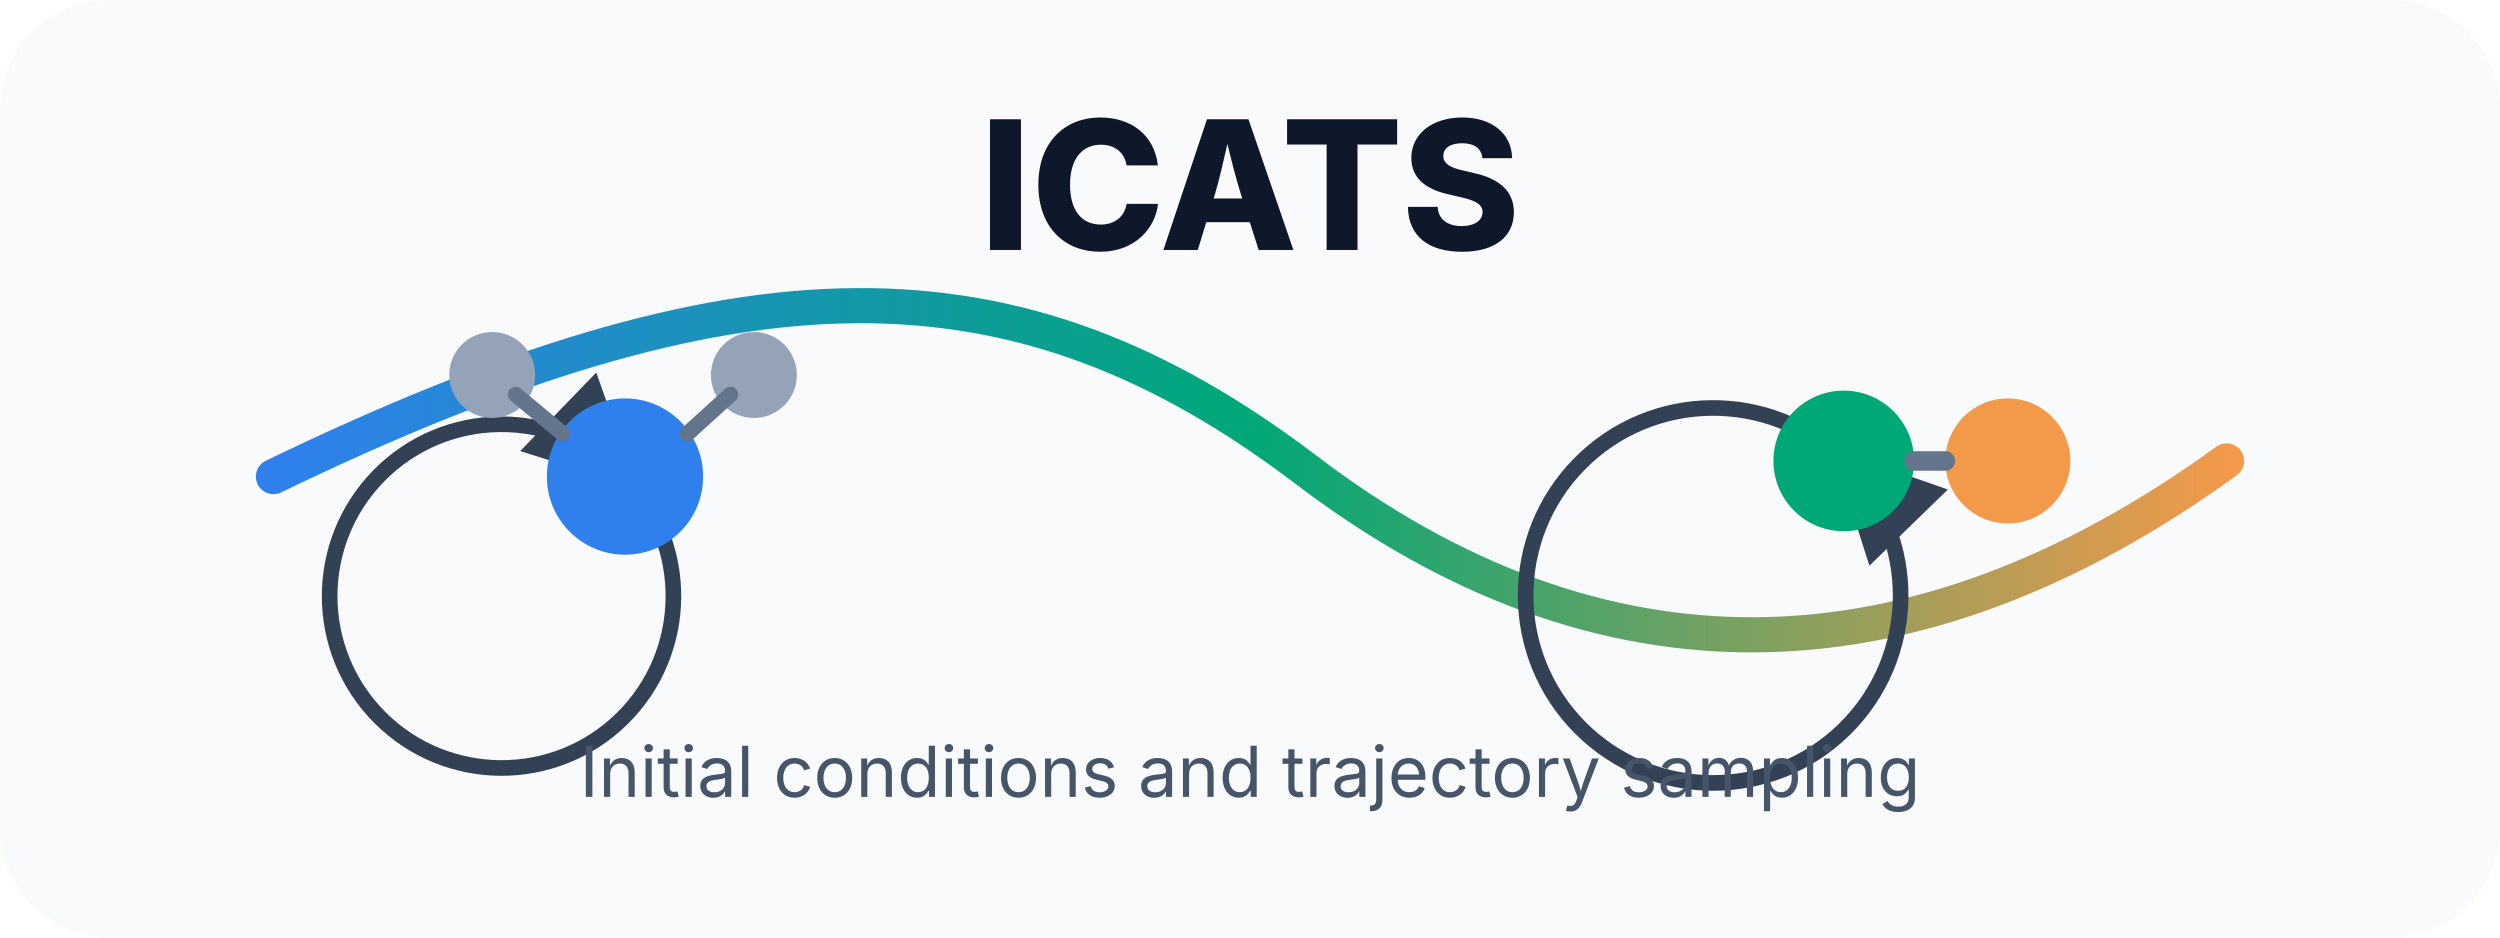
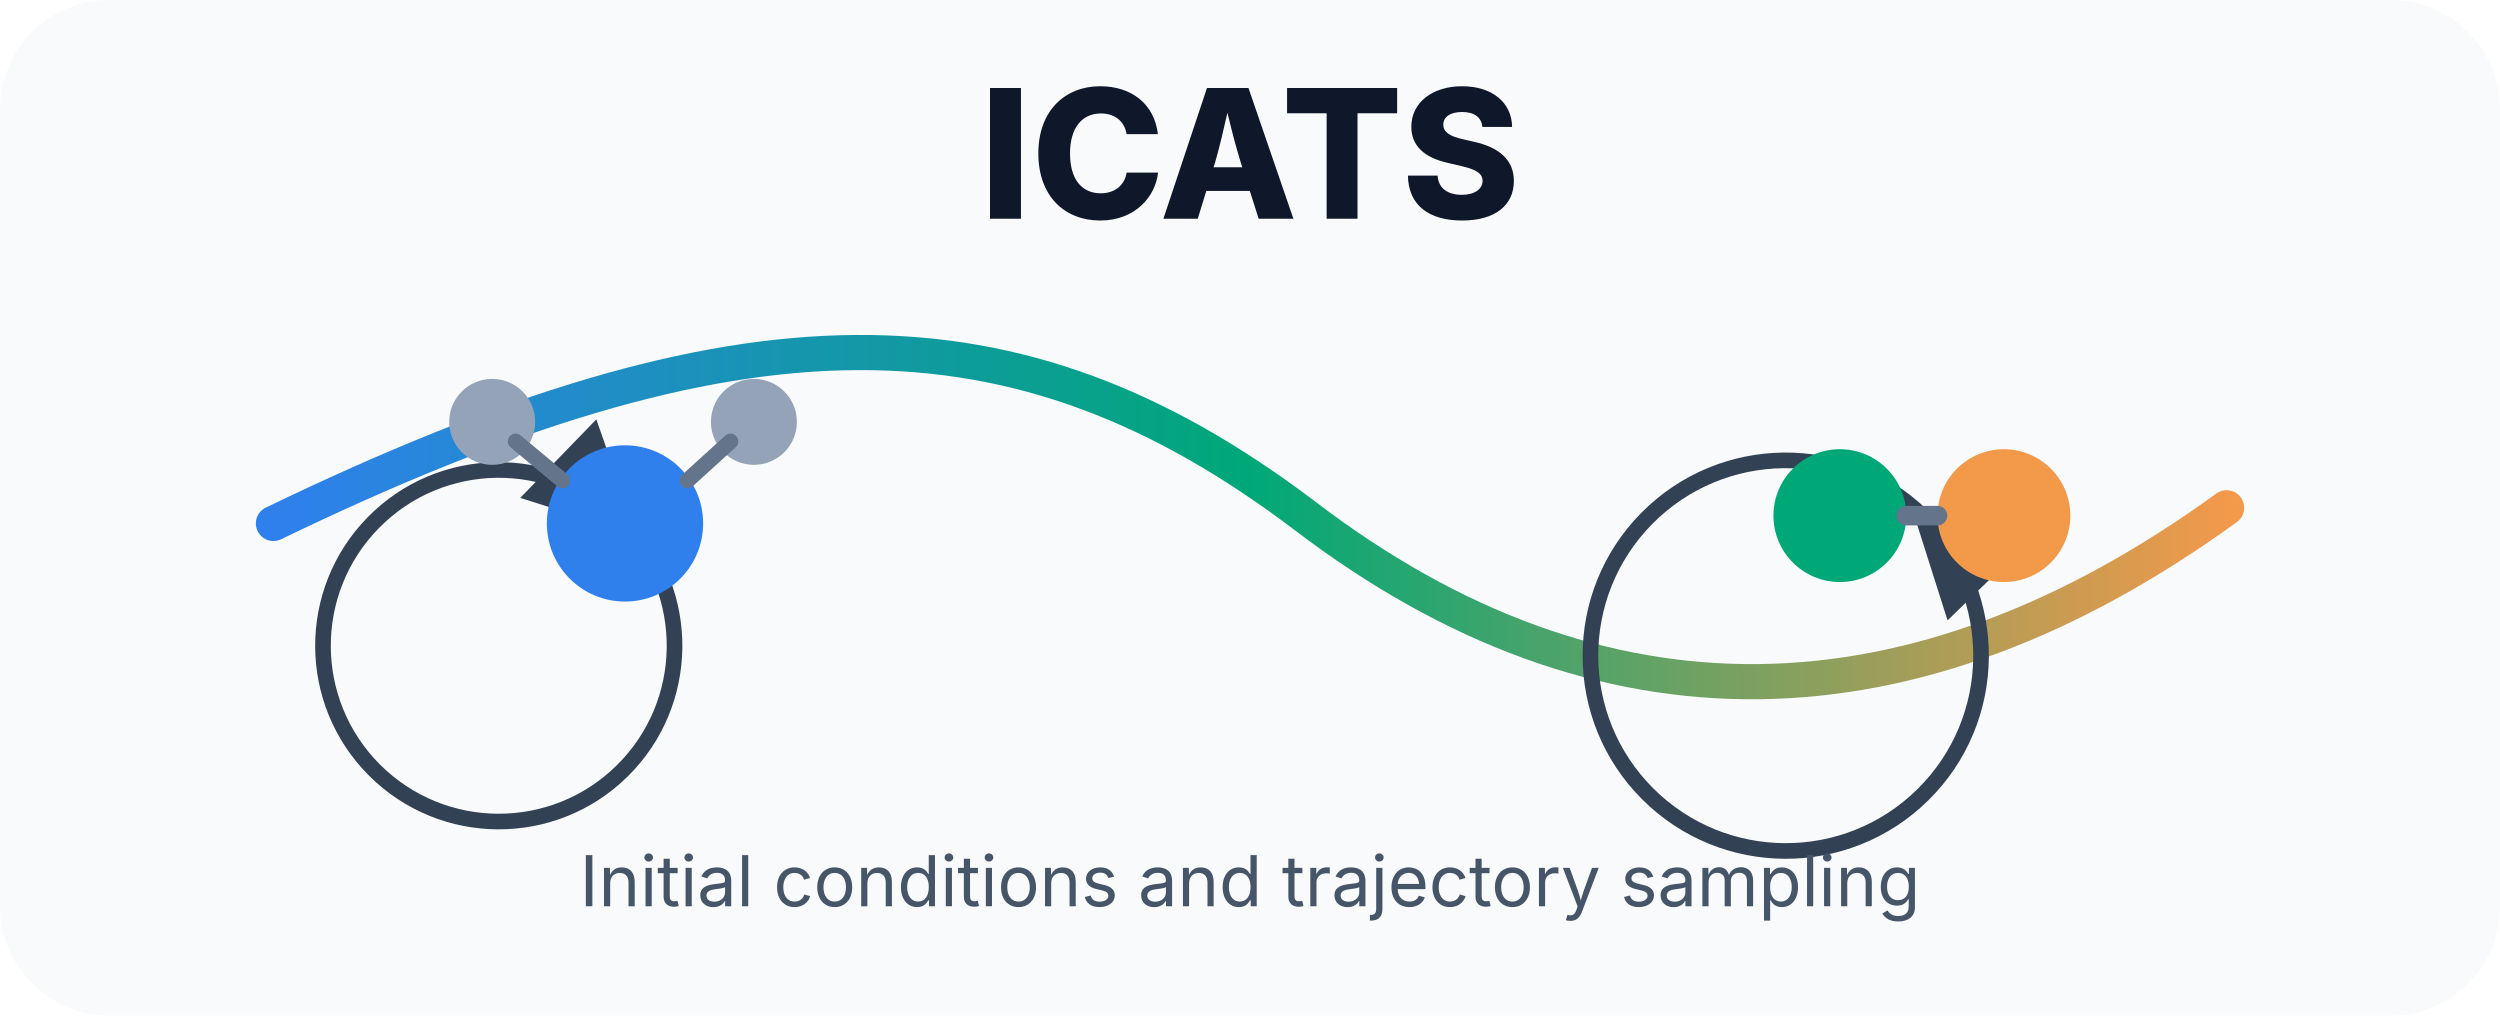
- <svg xmlns="http://www.w3.org/2000/svg" viewBox="0 0 640 240" role="img" aria-labelledby="title desc">
+ <svg xmlns="http://www.w3.org/2000/svg" viewBox="0 0 640 260" role="img" aria-labelledby="title desc">
  <defs>
    <linearGradient id="beam" x1="70" x2="570" y1="120" y2="120" gradientUnits="userSpaceOnUse">
      <stop offset="0" stop-color="#2f80ed" />
      <stop offset="0.5" stop-color="#00a878" />
      <stop offset="1" stop-color="#f2994a" />
    </linearGradient>
    <marker id="arrow" viewBox="0 0 10 10" refX="8" refY="5" markerWidth="7" markerHeight="7" orient="auto-start-reverse">
      <path d="M 0 0 L 10 5 L 0 10 z" fill="#334155" />
    </marker>
  </defs>
-   <rect width="640" height="240" rx="28" fill="#f8fafc" />
-   <path d="M 70 122 C 190 64 260 64 334 120 C 410 178 490 176 570 118" fill="none" stroke="url(#beam)" stroke-width="9" stroke-linecap="round" />
-   <path d="M 160 122 A 44 44 0 1 1 159 121" fill="none" stroke="#334155" stroke-width="4" marker-end="url(#arrow)" />
-   <path d="M 472 118 A 48 48 0 1 0 473 119" fill="none" stroke="#334155" stroke-width="4" marker-end="url(#arrow)" />
-   <circle cx="160" cy="122" r="20" fill="#2f80ed" />
-   <circle cx="126" cy="96" r="11" fill="#94a3b8" />
-   <circle cx="193" cy="96" r="11" fill="#94a3b8" />
-   <line x1="144" y1="111" x2="132" y2="101" stroke="#64748b" stroke-width="4" stroke-linecap="round" />
-   <line x1="176" y1="111" x2="187" y2="101" stroke="#64748b" stroke-width="4" stroke-linecap="round" />
-   <circle cx="472" cy="118" r="18" fill="#00a878" />
-   <circle cx="514" cy="118" r="16" fill="#f2994a" />
-   <line x1="490" y1="118" x2="498" y2="118" stroke="#64748b" stroke-width="5" stroke-linecap="round" />
-   <text x="320" y="64" text-anchor="middle" font-family="Inter, Arial, sans-serif" font-size="46" font-weight="800" fill="#0f172a">ICATS</text>
-   <text x="320" y="204" text-anchor="middle" font-family="Inter, Arial, sans-serif" font-size="18" fill="#475569">Initial conditions and trajectory sampling</text>
+   <rect width="640" height="260" rx="28" fill="#f8fafc" />
+   <path d="M 70 134 C 190 76 260 76 334 132 C 410 190 490 188 570 130" fill="none" stroke="url(#beam)" stroke-width="9" stroke-linecap="round" />
+   <path d="M 160 134 A 45 45 0 1 1 159 133" fill="none" stroke="#334155" stroke-width="4" marker-end="url(#arrow)" />
+   <path d="M 492 132 A 50 50 0 1 0 493 133" fill="none" stroke="#334155" stroke-width="4" marker-end="url(#arrow)" />
+   <circle cx="160" cy="134" r="20" fill="#2f80ed" />
+   <circle cx="126" cy="108" r="11" fill="#94a3b8" />
+   <circle cx="193" cy="108" r="11" fill="#94a3b8" />
+   <line x1="144" y1="123" x2="132" y2="113" stroke="#64748b" stroke-width="4" stroke-linecap="round" />
+   <line x1="176" y1="123" x2="187" y2="113" stroke="#64748b" stroke-width="4" stroke-linecap="round" />
+   <circle cx="471" cy="132" r="17" fill="#00a878" />
+   <circle cx="513" cy="132" r="17" fill="#f2994a" />
+   <line x1="488" y1="132" x2="496" y2="132" stroke="#64748b" stroke-width="5" stroke-linecap="round" />
+   <text x="320" y="56" text-anchor="middle" font-family="Inter, Arial, sans-serif" font-size="46" font-weight="800" fill="#0f172a">ICATS</text>
+   <text x="320" y="232" text-anchor="middle" font-family="Inter, Arial, sans-serif" font-size="18" fill="#475569">Initial conditions and trajectory sampling</text>
</svg>
